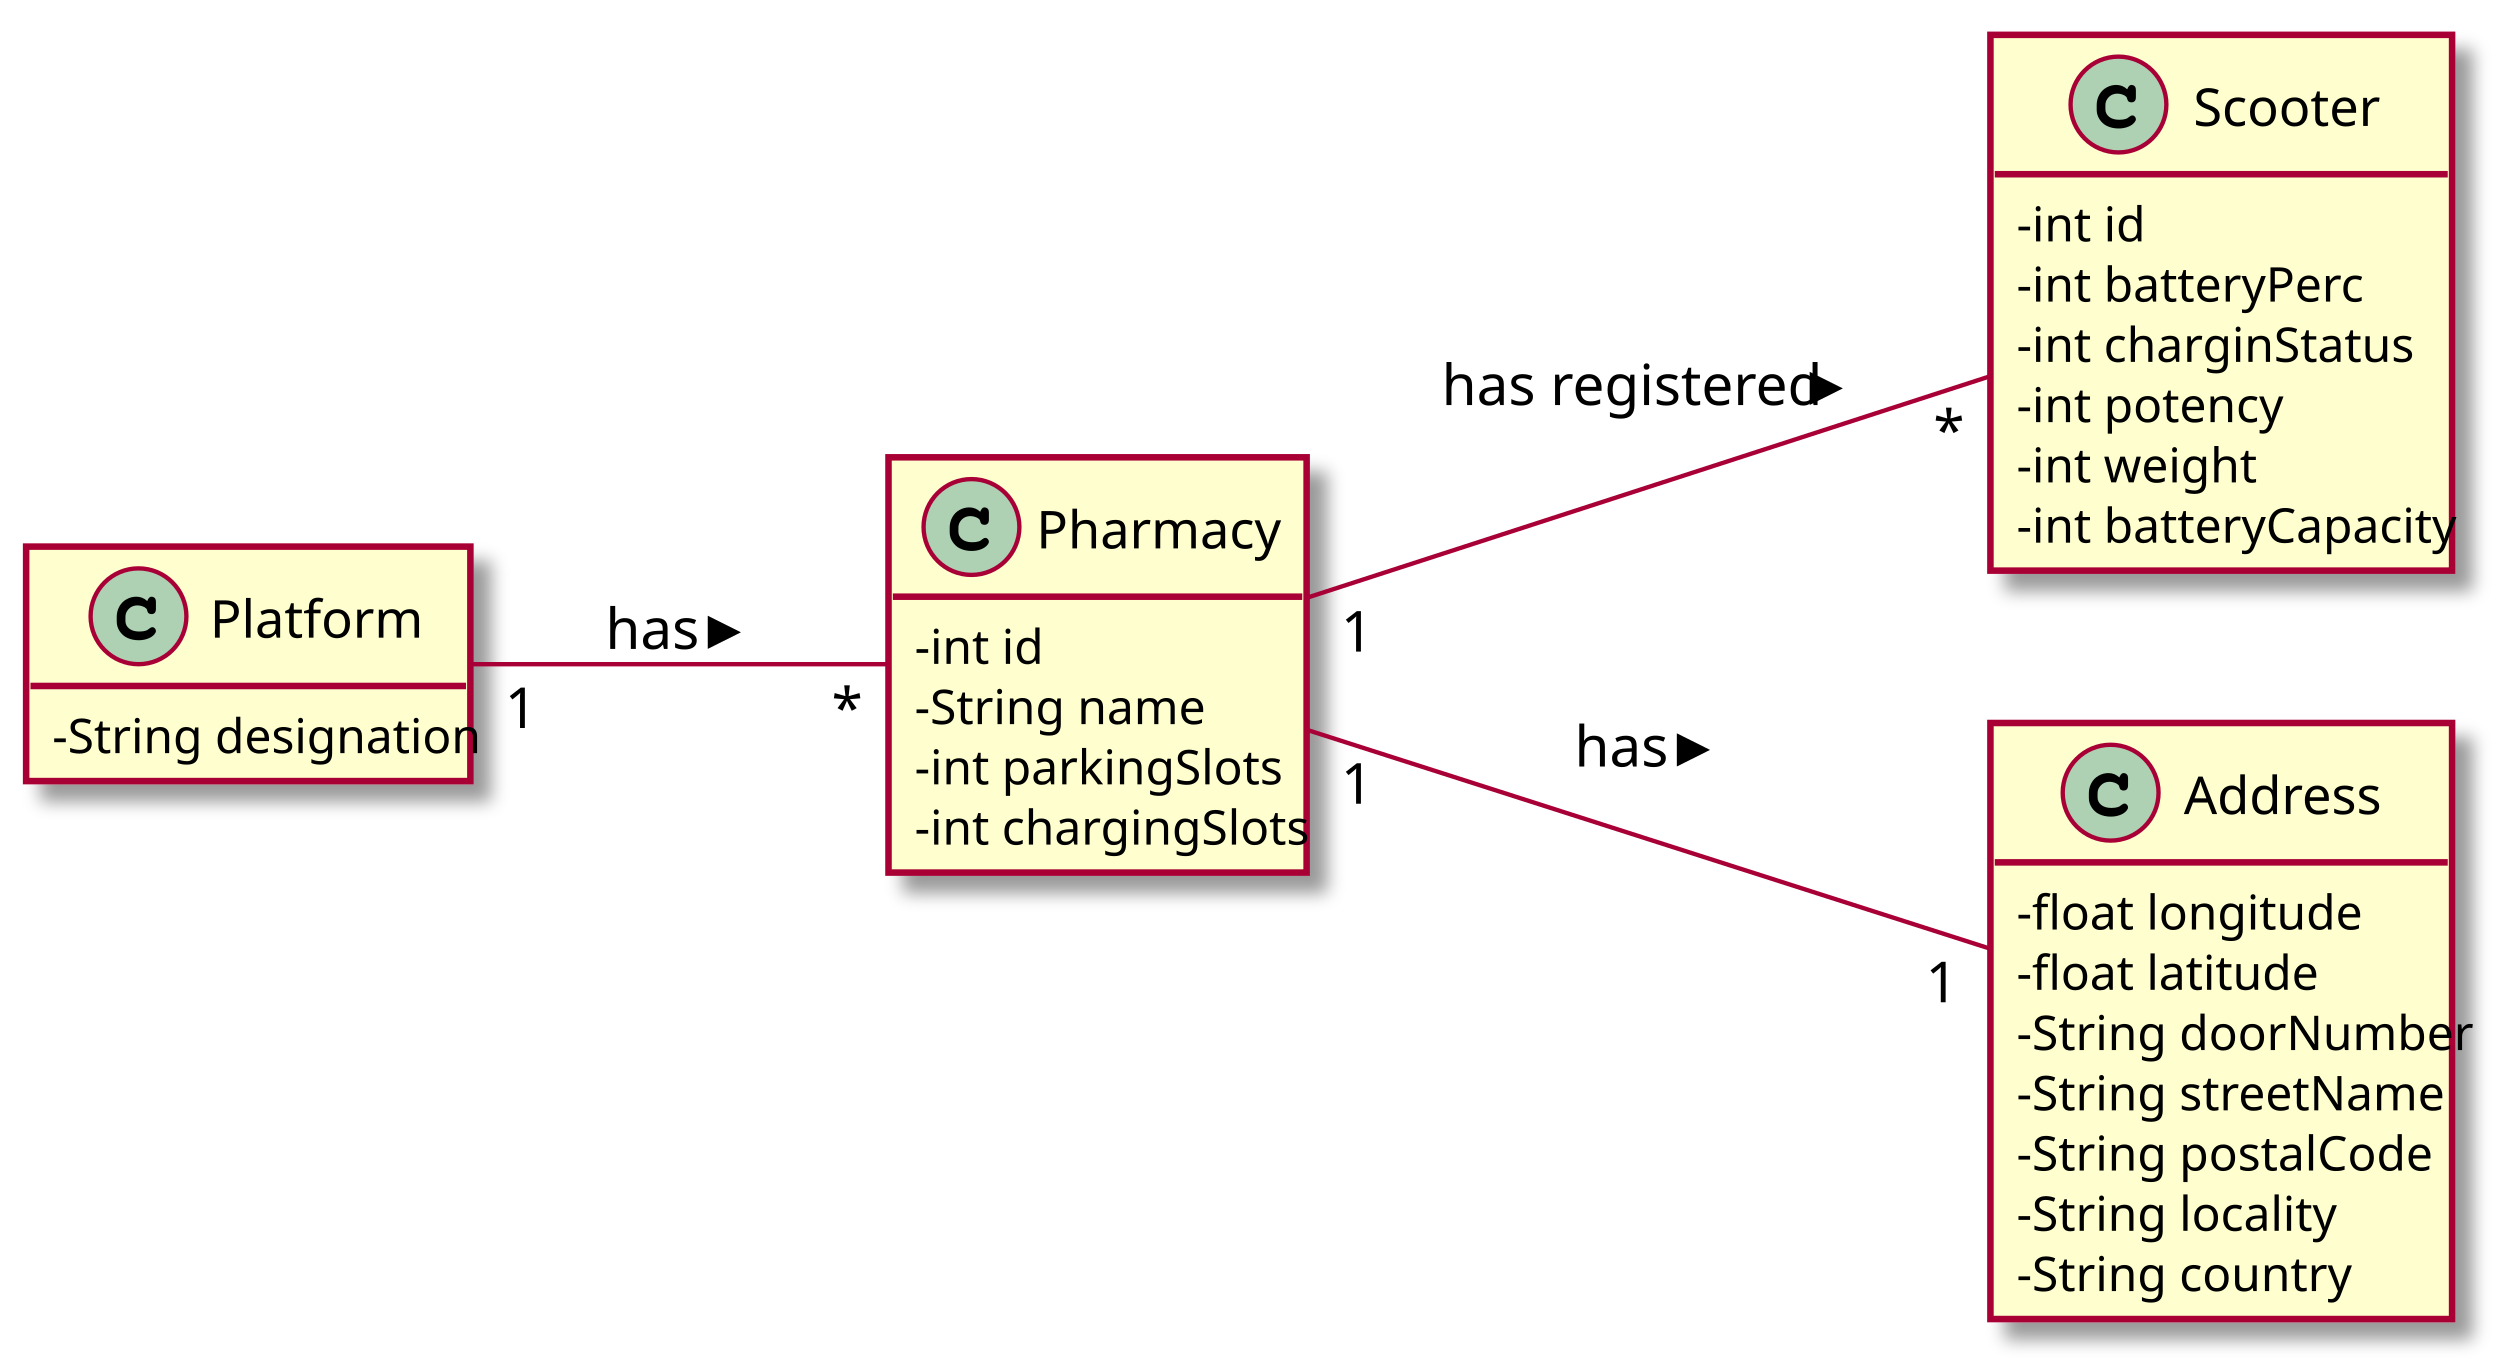
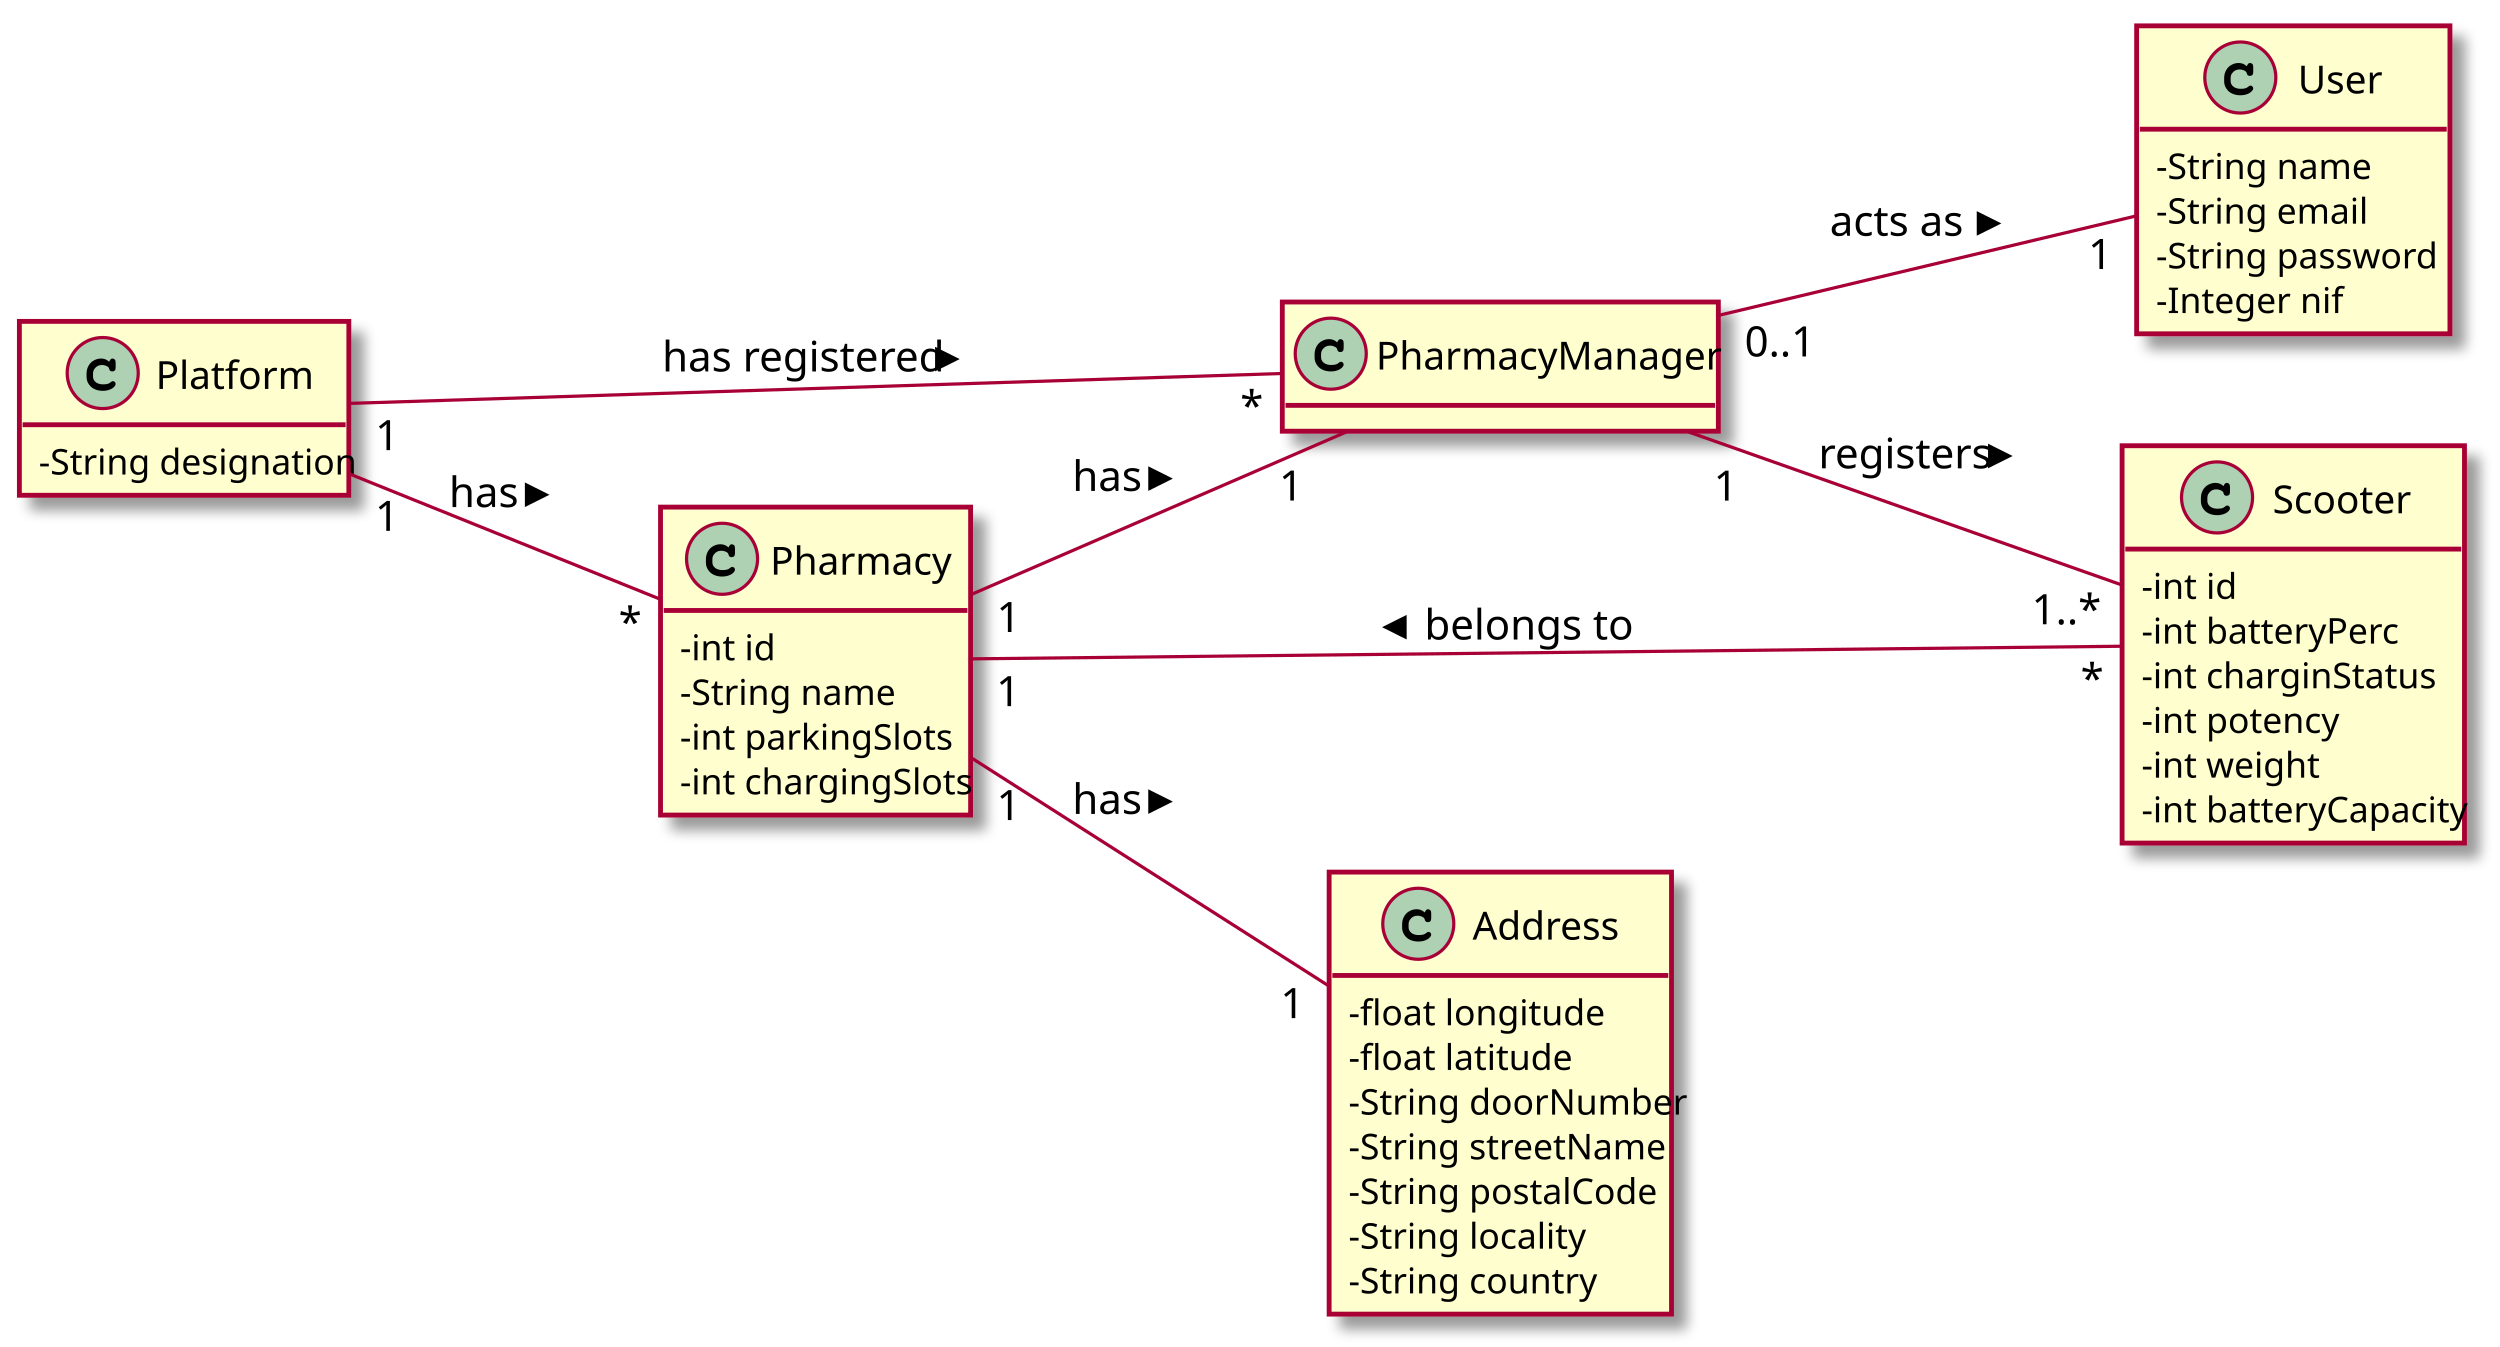
- <svg xmlns="http://www.w3.org/2000/svg" contentScriptType="application/ecmascript" contentStyleType="text/css" height="313px" preserveAspectRatio="none" style="width:574px;height:313px;" version="1.1" viewBox="0 0 574 313" width="574px" zoomAndPan="magnify">
+ <svg xmlns="http://www.w3.org/2000/svg" contentScriptType="application/ecmascript" contentStyleType="text/css" height="417px" preserveAspectRatio="none" style="width:774px;height:417px;" version="1.1" viewBox="0 0 774 417" width="774px" zoomAndPan="magnify">
  <defs>
-     <filter height="300%" id="f6oljwmbzo5jg" width="300%" x="-1" y="-1">
+     <filter height="300%" id="fziz697nscbly" width="300%" x="-1" y="-1">
      <feGaussianBlur result="blurOut" stdDeviation="2.0" />
      <feColorMatrix in="blurOut" result="blurOut2" type="matrix" values="0 0 0 0 0 0 0 0 0 0 0 0 0 0 0 0 0 0 .4 0" />
      <feOffset dx="4.0" dy="4.0" in="blurOut2" result="blurOut3" />
      <feBlend in="SourceGraphic" in2="blurOut3" mode="normal" />
    </filter>
  </defs>
  <g>
-     <rect fill="#FEFECE" filter="url(#f6oljwmbzo5jg)" height="53.836" id="Platform" style="stroke: #A80036; stroke-width: 1.5;" width="102" x="6" y="125.5" />
-     <ellipse cx="31.8" cy="141.5" fill="#ADD1B2" rx="11" ry="11" style="stroke: #A80036; stroke-width: 1.0;" />
-     <path d="M33.8,138 Q34.003,137.5 34.237,137.25 Q34.472,137 34.737,137 Q35.206,137 35.503,137.281 Q35.8,137.562 35.8,138.219 L35.8,139.781 Q35.8,140.438 35.519,140.719 Q35.237,141 34.8,141 Q34.409,141 34.159,140.828 Q33.909,140.656 33.8,140.203 Q33.753,139.891 33.581,139.719 Q33.269,139.391 32.706,139.203 Q32.144,139 31.581,139 Q30.878,139 30.284,139.281 Q29.706,139.562 29.253,140.188 Q28.8,140.812 28.8,141.672 L28.8,142.594 Q28.8,143.625 29.644,144.312 Q30.488,145 31.988,145 Q32.878,145 33.503,144.797 Q33.862,144.688 34.269,144.328 Q34.534,144.125 34.675,144.062 Q34.816,144 34.987,144 Q35.316,144 35.55,144.266 Q35.8,144.516 35.8,144.875 Q35.8,145.219 35.456,145.625 Q34.956,146.219 34.159,146.547 Q33.112,147 31.831,147 Q30.331,147 29.128,146.406 Q28.159,145.938 27.472,144.922 Q26.8,143.906 26.8,142.703 L26.8,141.609 Q26.8,140.359 27.394,139.266 Q28.003,138.172 29.05,137.594 Q30.113,137 31.3,137 Q32.019,137 32.644,137.25 Q33.269,137.5 33.8,138 Z " />
-     <text fill="#000000" font-family="sans-serif" font-size="12" lengthAdjust="spacingAndGlyphs" textLength="46" x="48.2" y="146.41">Platform</text>
-     <line style="stroke: #A80036; stroke-width: 1.5;" x1="7" x2="107" y1="157.5" y2="157.5" />
-     <text fill="#000000" font-family="sans-serif" font-size="11" lengthAdjust="spacingAndGlyphs" textLength="90" x="12" y="172.919">-String designation</text>
-     <rect fill="#FEFECE" filter="url(#f6oljwmbzo5jg)" height="95.344" id="Pharmacy" style="stroke: #A80036; stroke-width: 1.5;" width="96" x="204" y="105" />
-     <ellipse cx="223.05" cy="121" fill="#ADD1B2" rx="11" ry="11" style="stroke: #A80036; stroke-width: 1.0;" />
-     <path d="M225.05,117.5 Q225.253,117 225.488,116.75 Q225.722,116.5 225.988,116.5 Q226.456,116.5 226.753,116.781 Q227.05,117.062 227.05,117.719 L227.05,119.281 Q227.05,119.938 226.769,120.219 Q226.488,120.5 226.05,120.5 Q225.659,120.5 225.409,120.328 Q225.159,120.156 225.05,119.703 Q225.003,119.391 224.831,119.219 Q224.519,118.891 223.956,118.703 Q223.394,118.5 222.831,118.5 Q222.128,118.5 221.534,118.781 Q220.956,119.062 220.503,119.688 Q220.05,120.312 220.05,121.172 L220.05,122.094 Q220.05,123.125 220.894,123.812 Q221.738,124.5 223.238,124.5 Q224.128,124.5 224.753,124.297 Q225.113,124.188 225.519,123.828 Q225.784,123.625 225.925,123.562 Q226.066,123.5 226.238,123.5 Q226.566,123.5 226.8,123.766 Q227.05,124.016 227.05,124.375 Q227.05,124.719 226.706,125.125 Q226.206,125.719 225.409,126.047 Q224.363,126.5 223.081,126.5 Q221.581,126.5 220.378,125.906 Q219.409,125.438 218.722,124.422 Q218.05,123.406 218.05,122.203 L218.05,121.109 Q218.05,119.859 218.644,118.766 Q219.253,117.672 220.3,117.094 Q221.363,116.5 222.55,116.5 Q223.269,116.5 223.894,116.75 Q224.519,117 225.05,117.5 Z " />
-     <text fill="#000000" font-family="sans-serif" font-size="12" lengthAdjust="spacingAndGlyphs" textLength="55" x="237.95" y="125.91">Pharmacy</text>
-     <line style="stroke: #A80036; stroke-width: 1.5;" x1="205" x2="299" y1="137" y2="137" />
-     <text fill="#000000" font-family="sans-serif" font-size="11" lengthAdjust="spacingAndGlyphs" textLength="26" x="210" y="152.419">-int id</text>
-     <text fill="#000000" font-family="sans-serif" font-size="11" lengthAdjust="spacingAndGlyphs" textLength="61" x="210" y="166.255">-String name</text>
-     <text fill="#000000" font-family="sans-serif" font-size="11" lengthAdjust="spacingAndGlyphs" textLength="77" x="210" y="180.091">-int parkingSlots</text>
-     <text fill="#000000" font-family="sans-serif" font-size="11" lengthAdjust="spacingAndGlyphs" textLength="84" x="210" y="193.927">-int chargingSlots</text>
-     <rect fill="#FEFECE" filter="url(#f6oljwmbzo5jg)" height="123.016" id="Scooter" style="stroke: #A80036; stroke-width: 1.5;" width="106" x="457" y="8" />
-     <ellipse cx="486.4" cy="24" fill="#ADD1B2" rx="11" ry="11" style="stroke: #A80036; stroke-width: 1.0;" />
-     <path d="M488.4,20.5 Q488.603,20 488.837,19.75 Q489.072,19.5 489.337,19.5 Q489.806,19.5 490.103,19.781 Q490.4,20.062 490.4,20.719 L490.4,22.281 Q490.4,22.938 490.119,23.219 Q489.837,23.5 489.4,23.5 Q489.009,23.5 488.759,23.328 Q488.509,23.156 488.4,22.703 Q488.353,22.391 488.181,22.219 Q487.869,21.891 487.306,21.703 Q486.744,21.5 486.181,21.5 Q485.478,21.5 484.884,21.781 Q484.306,22.062 483.853,22.688 Q483.4,23.312 483.4,24.172 L483.4,25.094 Q483.4,26.125 484.244,26.812 Q485.087,27.5 486.587,27.5 Q487.478,27.5 488.103,27.297 Q488.462,27.188 488.869,26.828 Q489.134,26.625 489.275,26.562 Q489.416,26.5 489.587,26.5 Q489.916,26.5 490.15,26.766 Q490.4,27.016 490.4,27.375 Q490.4,27.719 490.056,28.125 Q489.556,28.719 488.759,29.047 Q487.712,29.5 486.431,29.5 Q484.931,29.5 483.728,28.906 Q482.759,28.438 482.072,27.422 Q481.4,26.406 481.4,25.203 L481.4,24.109 Q481.4,22.859 481.994,21.766 Q482.603,20.672 483.65,20.094 Q484.712,19.5 485.9,19.5 Q486.619,19.5 487.244,19.75 Q487.869,20 488.4,20.5 Z " />
-     <text fill="#000000" font-family="sans-serif" font-size="12" lengthAdjust="spacingAndGlyphs" textLength="42" x="503.6" y="28.91">Scooter</text>
-     <line style="stroke: #A80036; stroke-width: 1.5;" x1="458" x2="562" y1="40" y2="40" />
-     <text fill="#000000" font-family="sans-serif" font-size="11" lengthAdjust="spacingAndGlyphs" textLength="26" x="463" y="55.419">-int id</text>
-     <text fill="#000000" font-family="sans-serif" font-size="11" lengthAdjust="spacingAndGlyphs" textLength="74" x="463" y="69.255">-int batteryPerc</text>
-     <text fill="#000000" font-family="sans-serif" font-size="11" lengthAdjust="spacingAndGlyphs" textLength="85" x="463" y="83.091">-int charginStatus</text>
-     <text fill="#000000" font-family="sans-serif" font-size="11" lengthAdjust="spacingAndGlyphs" textLength="57" x="463" y="96.927">-int potency</text>
-     <text fill="#000000" font-family="sans-serif" font-size="11" lengthAdjust="spacingAndGlyphs" textLength="51" x="463" y="110.763">-int weight</text>
-     <text fill="#000000" font-family="sans-serif" font-size="11" lengthAdjust="spacingAndGlyphs" textLength="94" x="463" y="124.599">-int batteryCapacity</text>
-     <rect fill="#FEFECE" filter="url(#f6oljwmbzo5jg)" height="136.852" id="Address" style="stroke: #A80036; stroke-width: 1.5;" width="106" x="457" y="166" />
-     <ellipse cx="484.6" cy="182" fill="#ADD1B2" rx="11" ry="11" style="stroke: #A80036; stroke-width: 1.0;" />
-     <path d="M486.6,178.5 Q486.803,178 487.038,177.75 Q487.272,177.5 487.538,177.5 Q488.006,177.5 488.303,177.781 Q488.6,178.062 488.6,178.719 L488.6,180.281 Q488.6,180.938 488.319,181.219 Q488.038,181.5 487.6,181.5 Q487.209,181.5 486.959,181.328 Q486.709,181.156 486.6,180.703 Q486.553,180.391 486.381,180.219 Q486.069,179.891 485.506,179.703 Q484.944,179.5 484.381,179.5 Q483.678,179.5 483.084,179.781 Q482.506,180.062 482.053,180.688 Q481.6,181.312 481.6,182.172 L481.6,183.094 Q481.6,184.125 482.444,184.812 Q483.288,185.5 484.788,185.5 Q485.678,185.5 486.303,185.297 Q486.663,185.188 487.069,184.828 Q487.334,184.625 487.475,184.562 Q487.616,184.5 487.788,184.5 Q488.116,184.5 488.35,184.766 Q488.6,185.016 488.6,185.375 Q488.6,185.719 488.256,186.125 Q487.756,186.719 486.959,187.047 Q485.913,187.5 484.631,187.5 Q483.131,187.5 481.928,186.906 Q480.959,186.438 480.272,185.422 Q479.6,184.406 479.6,183.203 L479.6,182.109 Q479.6,180.859 480.194,179.766 Q480.803,178.672 481.85,178.094 Q482.913,177.5 484.1,177.5 Q484.819,177.5 485.444,177.75 Q486.069,178 486.6,178.5 Z " />
-     <text fill="#000000" font-family="sans-serif" font-size="12" lengthAdjust="spacingAndGlyphs" textLength="46" x="501.4" y="186.91">Address</text>
-     <line style="stroke: #A80036; stroke-width: 1.5;" x1="458" x2="562" y1="198" y2="198" />
-     <text fill="#000000" font-family="sans-serif" font-size="11" lengthAdjust="spacingAndGlyphs" textLength="71" x="463" y="213.419">-float longitude</text>
-     <text fill="#000000" font-family="sans-serif" font-size="11" lengthAdjust="spacingAndGlyphs" textLength="62" x="463" y="227.255">-float latitude</text>
-     <text fill="#000000" font-family="sans-serif" font-size="11" lengthAdjust="spacingAndGlyphs" textLength="94" x="463" y="241.091">-String doorNumber</text>
-     <text fill="#000000" font-family="sans-serif" font-size="11" lengthAdjust="spacingAndGlyphs" textLength="90" x="463" y="254.927">-String streetName</text>
-     <text fill="#000000" font-family="sans-serif" font-size="11" lengthAdjust="spacingAndGlyphs" textLength="89" x="463" y="268.763">-String postalCode</text>
-     <text fill="#000000" font-family="sans-serif" font-size="11" lengthAdjust="spacingAndGlyphs" textLength="68" x="463" y="282.599">-String locality</text>
-     <text fill="#000000" font-family="sans-serif" font-size="11" lengthAdjust="spacingAndGlyphs" textLength="72" x="463" y="296.435">-String country</text>
-     <path d="M108.205,152.5 C137.691,152.5 174.734,152.5 203.702,152.5 " fill="none" id="Platform-Pharmacy" style="stroke: #A80036; stroke-width: 1.0;" />
-     <text fill="#000000" font-family="sans-serif" font-size="13" lengthAdjust="spacingAndGlyphs" textLength="21" x="139" y="148.995">has</text>
-     <polygon fill="#000000" points="163,142.176,169,145.176,163,148.176,163,142.176" style="stroke: #000000; stroke-width: 1.0;" />
-     <text fill="#000000" font-family="sans-serif" font-size="13" lengthAdjust="spacingAndGlyphs" textLength="7" x="115.898" y="167.156">1</text>
-     <text fill="#000000" font-family="sans-serif" font-size="13" lengthAdjust="spacingAndGlyphs" textLength="5" x="190.924" y="167.221">*</text>
-     <path d="M300.253,137.18 C344.606,122.8 410.821,101.332 456.735,86.445 " fill="none" id="Pharmacy-Scooter" style="stroke: #A80036; stroke-width: 1.0;" />
-     <text fill="#000000" font-family="sans-serif" font-size="13" lengthAdjust="spacingAndGlyphs" textLength="82" x="331" y="92.995">has registered</text>
-     <polygon fill="#000000" points="416,86.176,422,89.176,416,92.176,416,86.176" style="stroke: #000000; stroke-width: 1.0;" />
-     <text fill="#000000" font-family="sans-serif" font-size="13" lengthAdjust="spacingAndGlyphs" textLength="7" x="307.854" y="149.601">1</text>
-     <text fill="#000000" font-family="sans-serif" font-size="13" lengthAdjust="spacingAndGlyphs" textLength="5" x="443.893" y="103.472">*</text>
-     <path d="M300.253,167.636 C344.606,181.842 410.821,203.052 456.735,217.759 " fill="none" id="Pharmacy-Address" style="stroke: #A80036; stroke-width: 1.0;" />
-     <text fill="#000000" font-family="sans-serif" font-size="13" lengthAdjust="spacingAndGlyphs" textLength="21" x="361.5" y="175.995">has</text>
-     <polygon fill="#000000" points="385.5,169.176,391.5,172.176,385.5,175.176,385.5,169.176" style="stroke: #000000; stroke-width: 1.0;" />
-     <text fill="#000000" font-family="sans-serif" font-size="13" lengthAdjust="spacingAndGlyphs" textLength="7" x="307.854" y="184.53">1</text>
-     <text fill="#000000" font-family="sans-serif" font-size="13" lengthAdjust="spacingAndGlyphs" textLength="7" x="442.107" y="230.113">1</text>
+     <rect fill="#FEFECE" filter="url(#fziz697nscbly)" height="53.836" id="Platform" style="stroke: #A80036; stroke-width: 1.5;" width="102" x="6" y="99.5" />
+     <ellipse cx="31.8" cy="115.5" fill="#ADD1B2" rx="11" ry="11" style="stroke: #A80036; stroke-width: 1.0;" />
+     <path d="M33.8,112 Q34.003,111.5 34.237,111.25 Q34.472,111 34.737,111 Q35.206,111 35.503,111.281 Q35.8,111.562 35.8,112.219 L35.8,113.781 Q35.8,114.438 35.519,114.719 Q35.237,115 34.8,115 Q34.409,115 34.159,114.828 Q33.909,114.656 33.8,114.203 Q33.753,113.891 33.581,113.719 Q33.269,113.391 32.706,113.203 Q32.144,113 31.581,113 Q30.878,113 30.284,113.281 Q29.706,113.562 29.253,114.188 Q28.8,114.812 28.8,115.672 L28.8,116.594 Q28.8,117.625 29.644,118.312 Q30.488,119 31.988,119 Q32.878,119 33.503,118.797 Q33.862,118.688 34.269,118.328 Q34.534,118.125 34.675,118.062 Q34.816,118 34.987,118 Q35.316,118 35.55,118.266 Q35.8,118.516 35.8,118.875 Q35.8,119.219 35.456,119.625 Q34.956,120.219 34.159,120.547 Q33.112,121 31.831,121 Q30.331,121 29.128,120.406 Q28.159,119.938 27.472,118.922 Q26.8,117.906 26.8,116.703 L26.8,115.609 Q26.8,114.359 27.394,113.266 Q28.003,112.172 29.05,111.594 Q30.113,111 31.3,111 Q32.019,111 32.644,111.25 Q33.269,111.5 33.8,112 Z " />
+     <text fill="#000000" font-family="sans-serif" font-size="12" lengthAdjust="spacingAndGlyphs" textLength="46" x="48.2" y="120.41">Platform</text>
+     <line style="stroke: #A80036; stroke-width: 1.5;" x1="7" x2="107" y1="131.5" y2="131.5" />
+     <text fill="#000000" font-family="sans-serif" font-size="11" lengthAdjust="spacingAndGlyphs" textLength="90" x="12" y="146.919">-String designation</text>
+     <rect fill="#FEFECE" filter="url(#fziz697nscbly)" height="95.344" id="Pharmacy" style="stroke: #A80036; stroke-width: 1.5;" width="96" x="204.5" y="157" />
+     <ellipse cx="223.55" cy="173" fill="#ADD1B2" rx="11" ry="11" style="stroke: #A80036; stroke-width: 1.0;" />
+     <path d="M225.55,169.5 Q225.753,169 225.988,168.75 Q226.222,168.5 226.488,168.5 Q226.956,168.5 227.253,168.781 Q227.55,169.062 227.55,169.719 L227.55,171.281 Q227.55,171.938 227.269,172.219 Q226.988,172.5 226.55,172.5 Q226.159,172.5 225.909,172.328 Q225.659,172.156 225.55,171.703 Q225.503,171.391 225.331,171.219 Q225.019,170.891 224.456,170.703 Q223.894,170.5 223.331,170.5 Q222.628,170.5 222.034,170.781 Q221.456,171.062 221.003,171.688 Q220.55,172.312 220.55,173.172 L220.55,174.094 Q220.55,175.125 221.394,175.812 Q222.238,176.5 223.738,176.5 Q224.628,176.5 225.253,176.297 Q225.613,176.188 226.019,175.828 Q226.284,175.625 226.425,175.562 Q226.566,175.5 226.738,175.5 Q227.066,175.5 227.3,175.766 Q227.55,176.016 227.55,176.375 Q227.55,176.719 227.206,177.125 Q226.706,177.719 225.909,178.047 Q224.863,178.5 223.581,178.5 Q222.081,178.5 220.878,177.906 Q219.909,177.438 219.222,176.422 Q218.55,175.406 218.55,174.203 L218.55,173.109 Q218.55,171.859 219.144,170.766 Q219.753,169.672 220.8,169.094 Q221.863,168.5 223.05,168.5 Q223.769,168.5 224.394,168.75 Q225.019,169 225.55,169.5 Z " />
+     <text fill="#000000" font-family="sans-serif" font-size="12" lengthAdjust="spacingAndGlyphs" textLength="55" x="238.45" y="177.91">Pharmacy</text>
+     <line style="stroke: #A80036; stroke-width: 1.5;" x1="205.5" x2="299.5" y1="189" y2="189" />
+     <text fill="#000000" font-family="sans-serif" font-size="11" lengthAdjust="spacingAndGlyphs" textLength="26" x="210.5" y="204.419">-int id</text>
+     <text fill="#000000" font-family="sans-serif" font-size="11" lengthAdjust="spacingAndGlyphs" textLength="61" x="210.5" y="218.255">-String name</text>
+     <text fill="#000000" font-family="sans-serif" font-size="11" lengthAdjust="spacingAndGlyphs" textLength="77" x="210.5" y="232.091">-int parkingSlots</text>
+     <text fill="#000000" font-family="sans-serif" font-size="11" lengthAdjust="spacingAndGlyphs" textLength="84" x="210.5" y="245.927">-int chargingSlots</text>
+     <rect fill="#FEFECE" filter="url(#fziz697nscbly)" height="95.344" id="User" style="stroke: #A80036; stroke-width: 1.5;" width="97" x="661.5" y="8" />
+     <ellipse cx="693.6" cy="24" fill="#ADD1B2" rx="11" ry="11" style="stroke: #A80036; stroke-width: 1.0;" />
+     <path d="M695.6,20.5 Q695.803,20 696.038,19.75 Q696.272,19.5 696.538,19.5 Q697.006,19.5 697.303,19.781 Q697.6,20.062 697.6,20.719 L697.6,22.281 Q697.6,22.938 697.319,23.219 Q697.038,23.5 696.6,23.5 Q696.209,23.5 695.959,23.328 Q695.709,23.156 695.6,22.703 Q695.553,22.391 695.381,22.219 Q695.069,21.891 694.506,21.703 Q693.944,21.5 693.381,21.5 Q692.678,21.5 692.084,21.781 Q691.506,22.062 691.053,22.688 Q690.6,23.312 690.6,24.172 L690.6,25.094 Q690.6,26.125 691.444,26.812 Q692.288,27.5 693.788,27.5 Q694.678,27.5 695.303,27.297 Q695.663,27.188 696.069,26.828 Q696.334,26.625 696.475,26.562 Q696.616,26.5 696.788,26.5 Q697.116,26.5 697.35,26.766 Q697.6,27.016 697.6,27.375 Q697.6,27.719 697.256,28.125 Q696.756,28.719 695.959,29.047 Q694.913,29.5 693.631,29.5 Q692.131,29.5 690.928,28.906 Q689.959,28.438 689.272,27.422 Q688.6,26.406 688.6,25.203 L688.6,24.109 Q688.6,22.859 689.194,21.766 Q689.803,20.672 690.85,20.094 Q691.913,19.5 693.1,19.5 Q693.819,19.5 694.444,19.75 Q695.069,20 695.6,20.5 Z " />
+     <text fill="#000000" font-family="sans-serif" font-size="12" lengthAdjust="spacingAndGlyphs" textLength="27" x="711.4" y="28.91">User</text>
+     <line style="stroke: #A80036; stroke-width: 1.5;" x1="662.5" x2="757.5" y1="40" y2="40" />
+     <text fill="#000000" font-family="sans-serif" font-size="11" lengthAdjust="spacingAndGlyphs" textLength="61" x="667.5" y="55.419">-String name</text>
+     <text fill="#000000" font-family="sans-serif" font-size="11" lengthAdjust="spacingAndGlyphs" textLength="59" x="667.5" y="69.255">-String email</text>
+     <text fill="#000000" font-family="sans-serif" font-size="11" lengthAdjust="spacingAndGlyphs" textLength="85" x="667.5" y="83.091">-String password</text>
+     <text fill="#000000" font-family="sans-serif" font-size="11" lengthAdjust="spacingAndGlyphs" textLength="52" x="667.5" y="96.927">-Integer nif</text>
+     <rect fill="#FEFECE" filter="url(#fziz697nscbly)" height="40" id="PharmacyManager" style="stroke: #A80036; stroke-width: 1.5;" width="135" x="397" y="93.5" />
+     <ellipse cx="412" cy="109.5" fill="#ADD1B2" rx="11" ry="11" style="stroke: #A80036; stroke-width: 1.0;" />
+     <path d="M414,106 Q414.203,105.5 414.438,105.25 Q414.672,105 414.938,105 Q415.406,105 415.703,105.281 Q416,105.562 416,106.219 L416,107.781 Q416,108.438 415.719,108.719 Q415.438,109 415,109 Q414.609,109 414.359,108.828 Q414.109,108.656 414,108.203 Q413.953,107.891 413.781,107.719 Q413.469,107.391 412.906,107.203 Q412.344,107 411.781,107 Q411.078,107 410.484,107.281 Q409.906,107.562 409.453,108.188 Q409,108.812 409,109.672 L409,110.594 Q409,111.625 409.844,112.312 Q410.688,113 412.188,113 Q413.078,113 413.703,112.797 Q414.062,112.688 414.469,112.328 Q414.734,112.125 414.875,112.062 Q415.016,112 415.188,112 Q415.516,112 415.75,112.266 Q416,112.516 416,112.875 Q416,113.219 415.656,113.625 Q415.156,114.219 414.359,114.547 Q413.312,115 412.031,115 Q410.531,115 409.328,114.406 Q408.359,113.938 407.672,112.922 Q407,111.906 407,110.703 L407,109.609 Q407,108.359 407.594,107.266 Q408.203,106.172 409.25,105.594 Q410.312,105 411.5,105 Q412.219,105 412.844,105.25 Q413.469,105.5 414,106 Z " />
+     <text fill="#000000" font-family="sans-serif" font-size="12" lengthAdjust="spacingAndGlyphs" textLength="103" x="426" y="114.41">PharmacyManager</text>
+     <line style="stroke: #A80036; stroke-width: 1.5;" x1="398" x2="531" y1="125.5" y2="125.5" />
+     <rect fill="#FEFECE" filter="url(#fziz697nscbly)" height="123.016" id="Scooter" style="stroke: #A80036; stroke-width: 1.5;" width="106" x="657" y="138" />
+     <ellipse cx="686.4" cy="154" fill="#ADD1B2" rx="11" ry="11" style="stroke: #A80036; stroke-width: 1.0;" />
+     <path d="M688.4,150.5 Q688.603,150 688.837,149.75 Q689.072,149.5 689.337,149.5 Q689.806,149.5 690.103,149.781 Q690.4,150.062 690.4,150.719 L690.4,152.281 Q690.4,152.938 690.119,153.219 Q689.837,153.5 689.4,153.5 Q689.009,153.5 688.759,153.328 Q688.509,153.156 688.4,152.703 Q688.353,152.391 688.181,152.219 Q687.869,151.891 687.306,151.703 Q686.744,151.5 686.181,151.5 Q685.478,151.5 684.884,151.781 Q684.306,152.062 683.853,152.688 Q683.4,153.312 683.4,154.172 L683.4,155.094 Q683.4,156.125 684.244,156.812 Q685.087,157.5 686.587,157.5 Q687.478,157.5 688.103,157.297 Q688.462,157.188 688.869,156.828 Q689.134,156.625 689.275,156.562 Q689.416,156.5 689.587,156.5 Q689.916,156.5 690.15,156.766 Q690.4,157.016 690.4,157.375 Q690.4,157.719 690.056,158.125 Q689.556,158.719 688.759,159.047 Q687.712,159.5 686.431,159.5 Q684.931,159.5 683.728,158.906 Q682.759,158.438 682.072,157.422 Q681.4,156.406 681.4,155.203 L681.4,154.109 Q681.4,152.859 681.994,151.766 Q682.603,150.672 683.65,150.094 Q684.712,149.5 685.9,149.5 Q686.619,149.5 687.244,149.75 Q687.869,150 688.4,150.5 Z " />
+     <text fill="#000000" font-family="sans-serif" font-size="12" lengthAdjust="spacingAndGlyphs" textLength="42" x="703.6" y="158.91">Scooter</text>
+     <line style="stroke: #A80036; stroke-width: 1.5;" x1="658" x2="762" y1="170" y2="170" />
+     <text fill="#000000" font-family="sans-serif" font-size="11" lengthAdjust="spacingAndGlyphs" textLength="26" x="663" y="185.419">-int id</text>
+     <text fill="#000000" font-family="sans-serif" font-size="11" lengthAdjust="spacingAndGlyphs" textLength="74" x="663" y="199.255">-int batteryPerc</text>
+     <text fill="#000000" font-family="sans-serif" font-size="11" lengthAdjust="spacingAndGlyphs" textLength="85" x="663" y="213.091">-int charginStatus</text>
+     <text fill="#000000" font-family="sans-serif" font-size="11" lengthAdjust="spacingAndGlyphs" textLength="57" x="663" y="226.927">-int potency</text>
+     <text fill="#000000" font-family="sans-serif" font-size="11" lengthAdjust="spacingAndGlyphs" textLength="51" x="663" y="240.763">-int weight</text>
+     <text fill="#000000" font-family="sans-serif" font-size="11" lengthAdjust="spacingAndGlyphs" textLength="94" x="663" y="254.599">-int batteryCapacity</text>
+     <rect fill="#FEFECE" filter="url(#fziz697nscbly)" height="136.852" id="Address" style="stroke: #A80036; stroke-width: 1.5;" width="106" x="411.5" y="270" />
+     <ellipse cx="439.1" cy="286" fill="#ADD1B2" rx="11" ry="11" style="stroke: #A80036; stroke-width: 1.0;" />
+     <path d="M441.1,282.5 Q441.303,282 441.538,281.75 Q441.772,281.5 442.038,281.5 Q442.506,281.5 442.803,281.781 Q443.1,282.062 443.1,282.719 L443.1,284.281 Q443.1,284.938 442.819,285.219 Q442.538,285.5 442.1,285.5 Q441.709,285.5 441.459,285.328 Q441.209,285.156 441.1,284.703 Q441.053,284.391 440.881,284.219 Q440.569,283.891 440.006,283.703 Q439.444,283.5 438.881,283.5 Q438.178,283.5 437.584,283.781 Q437.006,284.062 436.553,284.688 Q436.1,285.312 436.1,286.172 L436.1,287.094 Q436.1,288.125 436.944,288.812 Q437.788,289.5 439.288,289.5 Q440.178,289.5 440.803,289.297 Q441.163,289.188 441.569,288.828 Q441.834,288.625 441.975,288.562 Q442.116,288.5 442.288,288.5 Q442.616,288.5 442.85,288.766 Q443.1,289.016 443.1,289.375 Q443.1,289.719 442.756,290.125 Q442.256,290.719 441.459,291.047 Q440.413,291.5 439.131,291.5 Q437.631,291.5 436.428,290.906 Q435.459,290.438 434.772,289.422 Q434.1,288.406 434.1,287.203 L434.1,286.109 Q434.1,284.859 434.694,283.766 Q435.303,282.672 436.35,282.094 Q437.413,281.5 438.6,281.5 Q439.319,281.5 439.944,281.75 Q440.569,282 441.1,282.5 Z " />
+     <text fill="#000000" font-family="sans-serif" font-size="12" lengthAdjust="spacingAndGlyphs" textLength="46" x="455.9" y="290.91">Address</text>
+     <line style="stroke: #A80036; stroke-width: 1.5;" x1="412.5" x2="516.5" y1="302" y2="302" />
+     <text fill="#000000" font-family="sans-serif" font-size="11" lengthAdjust="spacingAndGlyphs" textLength="71" x="417.5" y="317.419">-float longitude</text>
+     <text fill="#000000" font-family="sans-serif" font-size="11" lengthAdjust="spacingAndGlyphs" textLength="62" x="417.5" y="331.255">-float latitude</text>
+     <text fill="#000000" font-family="sans-serif" font-size="11" lengthAdjust="spacingAndGlyphs" textLength="94" x="417.5" y="345.091">-String doorNumber</text>
+     <text fill="#000000" font-family="sans-serif" font-size="11" lengthAdjust="spacingAndGlyphs" textLength="90" x="417.5" y="358.927">-String streetName</text>
+     <text fill="#000000" font-family="sans-serif" font-size="11" lengthAdjust="spacingAndGlyphs" textLength="89" x="417.5" y="372.763">-String postalCode</text>
+     <text fill="#000000" font-family="sans-serif" font-size="11" lengthAdjust="spacingAndGlyphs" textLength="68" x="417.5" y="386.599">-String locality</text>
+     <text fill="#000000" font-family="sans-serif" font-size="11" lengthAdjust="spacingAndGlyphs" textLength="72" x="417.5" y="400.435">-String country</text>
+     <path d="M108.083,146.688 C137.757,158.65 175.134,173.717 204.29,185.47 " fill="none" id="Platform-Pharmacy" style="stroke: #A80036; stroke-width: 1.0;" />
+     <text fill="#000000" font-family="sans-serif" font-size="13" lengthAdjust="spacingAndGlyphs" textLength="21" x="139" y="156.995">has</text>
+     <polygon fill="#000000" points="163,150.176,169,153.176,163,156.176,163,150.176" style="stroke: #000000; stroke-width: 1.0;" />
+     <text fill="#000000" font-family="sans-serif" font-size="13" lengthAdjust="spacingAndGlyphs" textLength="7" x="116.1" y="164.361">1</text>
+     <text fill="#000000" font-family="sans-serif" font-size="13" lengthAdjust="spacingAndGlyphs" textLength="5" x="191.525" y="197.277">*</text>
+     <path d="M108.129,124.893 C180.81,122.563 315.599,118.242 396.662,115.643 " fill="none" id="Platform-PharmacyManager" style="stroke: #A80036; stroke-width: 1.0;" />
+     <text fill="#000000" font-family="sans-serif" font-size="13" lengthAdjust="spacingAndGlyphs" textLength="82" x="205" y="114.995">has registered</text>
+     <polygon fill="#000000" points="290,108.176,296,111.176,290,114.176,290,108.176" style="stroke: #000000; stroke-width: 1.0;" />
+     <text fill="#000000" font-family="sans-serif" font-size="13" lengthAdjust="spacingAndGlyphs" textLength="7" x="116.153" y="139.365">1</text>
+     <text fill="#000000" font-family="sans-serif" font-size="13" lengthAdjust="spacingAndGlyphs" textLength="5" x="383.969" y="130.267">*</text>
+     <path d="M532.037,97.651 C573.014,87.891 624.576,75.609 661.455,66.825 " fill="none" id="PharmacyManager-User" style="stroke: #A80036; stroke-width: 1.0;" />
+     <text fill="#000000" font-family="sans-serif" font-size="13" lengthAdjust="spacingAndGlyphs" textLength="43" x="566.5" y="72.995">acts as</text>
+     <polygon fill="#000000" points="612.5,66.176,618.5,69.176,612.5,72.176,612.5,66.176" style="stroke: #000000; stroke-width: 1.0;" />
+     <text fill="#000000" font-family="sans-serif" font-size="13" lengthAdjust="spacingAndGlyphs" textLength="22" x="540.136" y="110.355">0..1</text>
+     <text fill="#000000" font-family="sans-serif" font-size="13" lengthAdjust="spacingAndGlyphs" textLength="7" x="646.486" y="83.28">1</text>
+     <path d="M522.283,133.555 C562.896,147.899 617.15,167.06 656.706,181.031 " fill="none" id="PharmacyManager-Scooter" style="stroke: #A80036; stroke-width: 1.0;" />
+     <text fill="#000000" font-family="sans-serif" font-size="13" lengthAdjust="spacingAndGlyphs" textLength="50" x="563" y="144.995">registers</text>
+     <polygon fill="#000000" points="616,138.176,622,141.176,616,144.176,616,138.176" style="stroke: #000000; stroke-width: 1.0;" />
+     <text fill="#000000" font-family="sans-serif" font-size="13" lengthAdjust="spacingAndGlyphs" textLength="7" x="530.55" y="154.99">1</text>
+     <text fill="#000000" font-family="sans-serif" font-size="13" lengthAdjust="spacingAndGlyphs" textLength="20" x="628.992" y="193.271">1..*</text>
+     <path d="M300.628,184.078 C335.455,168.986 382.636,148.541 417.252,133.541 " fill="none" id="Pharmacy-PharmacyManager" style="stroke: #A80036; stroke-width: 1.0;" />
+     <text fill="#000000" font-family="sans-serif" font-size="13" lengthAdjust="spacingAndGlyphs" textLength="21" x="332" y="151.995">has</text>
+     <polygon fill="#000000" points="356,145.176,362,148.176,356,151.176,356,145.176" style="stroke: #000000; stroke-width: 1.0;" />
+     <text fill="#000000" font-family="sans-serif" font-size="13" lengthAdjust="spacingAndGlyphs" textLength="7" x="308.534" y="195.672">1</text>
+     <text fill="#000000" font-family="sans-serif" font-size="13" lengthAdjust="spacingAndGlyphs" textLength="7" x="395.979" y="154.972">1</text>
+     <path d="M656.655,200.075 C567.184,201.057 386.224,203.043 300.531,203.984 " fill="none" id="Scooter-Pharmacy" style="stroke: #A80036; stroke-width: 1.0;" />
+     <polygon fill="#000000" points="435,191.176,429,194.176,435,197.176,435,191.176" style="stroke: #000000; stroke-width: 1.0;" />
+     <text fill="#000000" font-family="sans-serif" font-size="13" lengthAdjust="spacingAndGlyphs" textLength="60" x="441" y="197.995">belongs to</text>
+     <text fill="#000000" font-family="sans-serif" font-size="13" lengthAdjust="spacingAndGlyphs" textLength="5" x="644.151" y="214.745">*</text>
+     <text fill="#000000" font-family="sans-serif" font-size="13" lengthAdjust="spacingAndGlyphs" textLength="7" x="308.422" y="218.626">1</text>
+     <path d="M300.628,234.572 C333.52,255.561 377.431,283.58 411.371,305.237 " fill="none" id="Pharmacy-Address" style="stroke: #A80036; stroke-width: 1.0;" />
+     <text fill="#000000" font-family="sans-serif" font-size="13" lengthAdjust="spacingAndGlyphs" textLength="21" x="332" y="251.995">has</text>
+     <polygon fill="#000000" points="356,245.176,362,248.176,356,251.176,356,245.176" style="stroke: #000000; stroke-width: 1.0;" />
+     <text fill="#000000" font-family="sans-serif" font-size="13" lengthAdjust="spacingAndGlyphs" textLength="7" x="308.534" y="253.898">1</text>
+     <text fill="#000000" font-family="sans-serif" font-size="13" lengthAdjust="spacingAndGlyphs" textLength="7" x="396.408" y="315.215">1</text>
  </g>
</svg>
